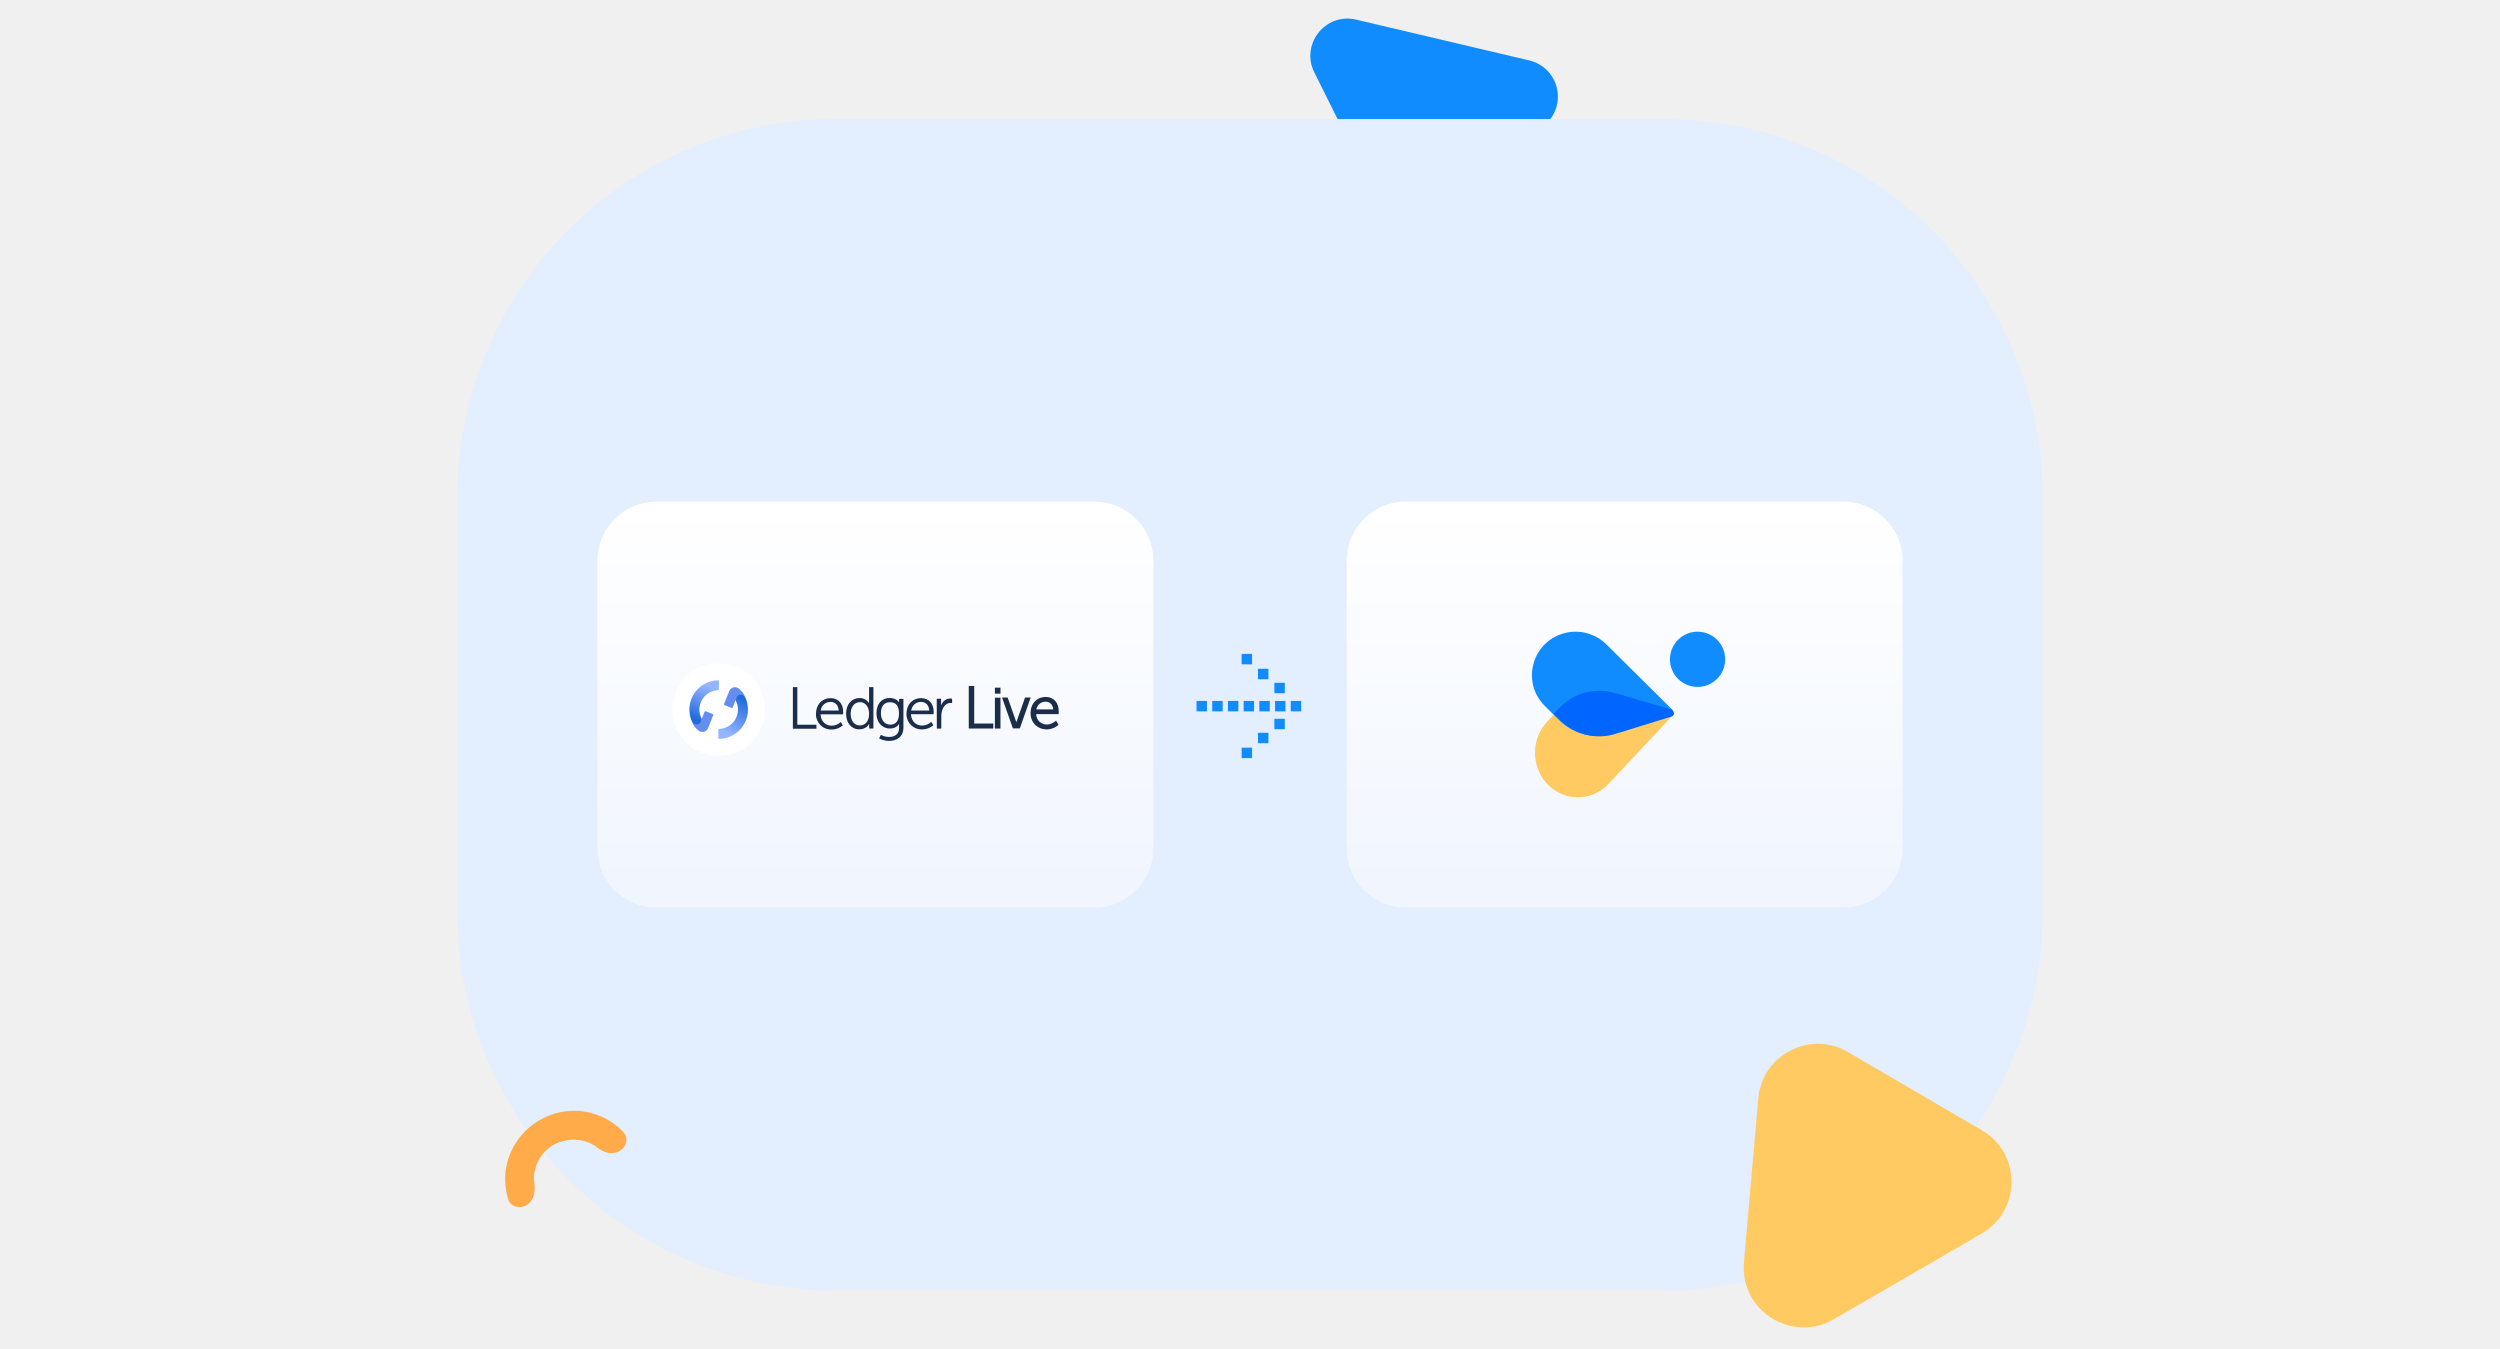
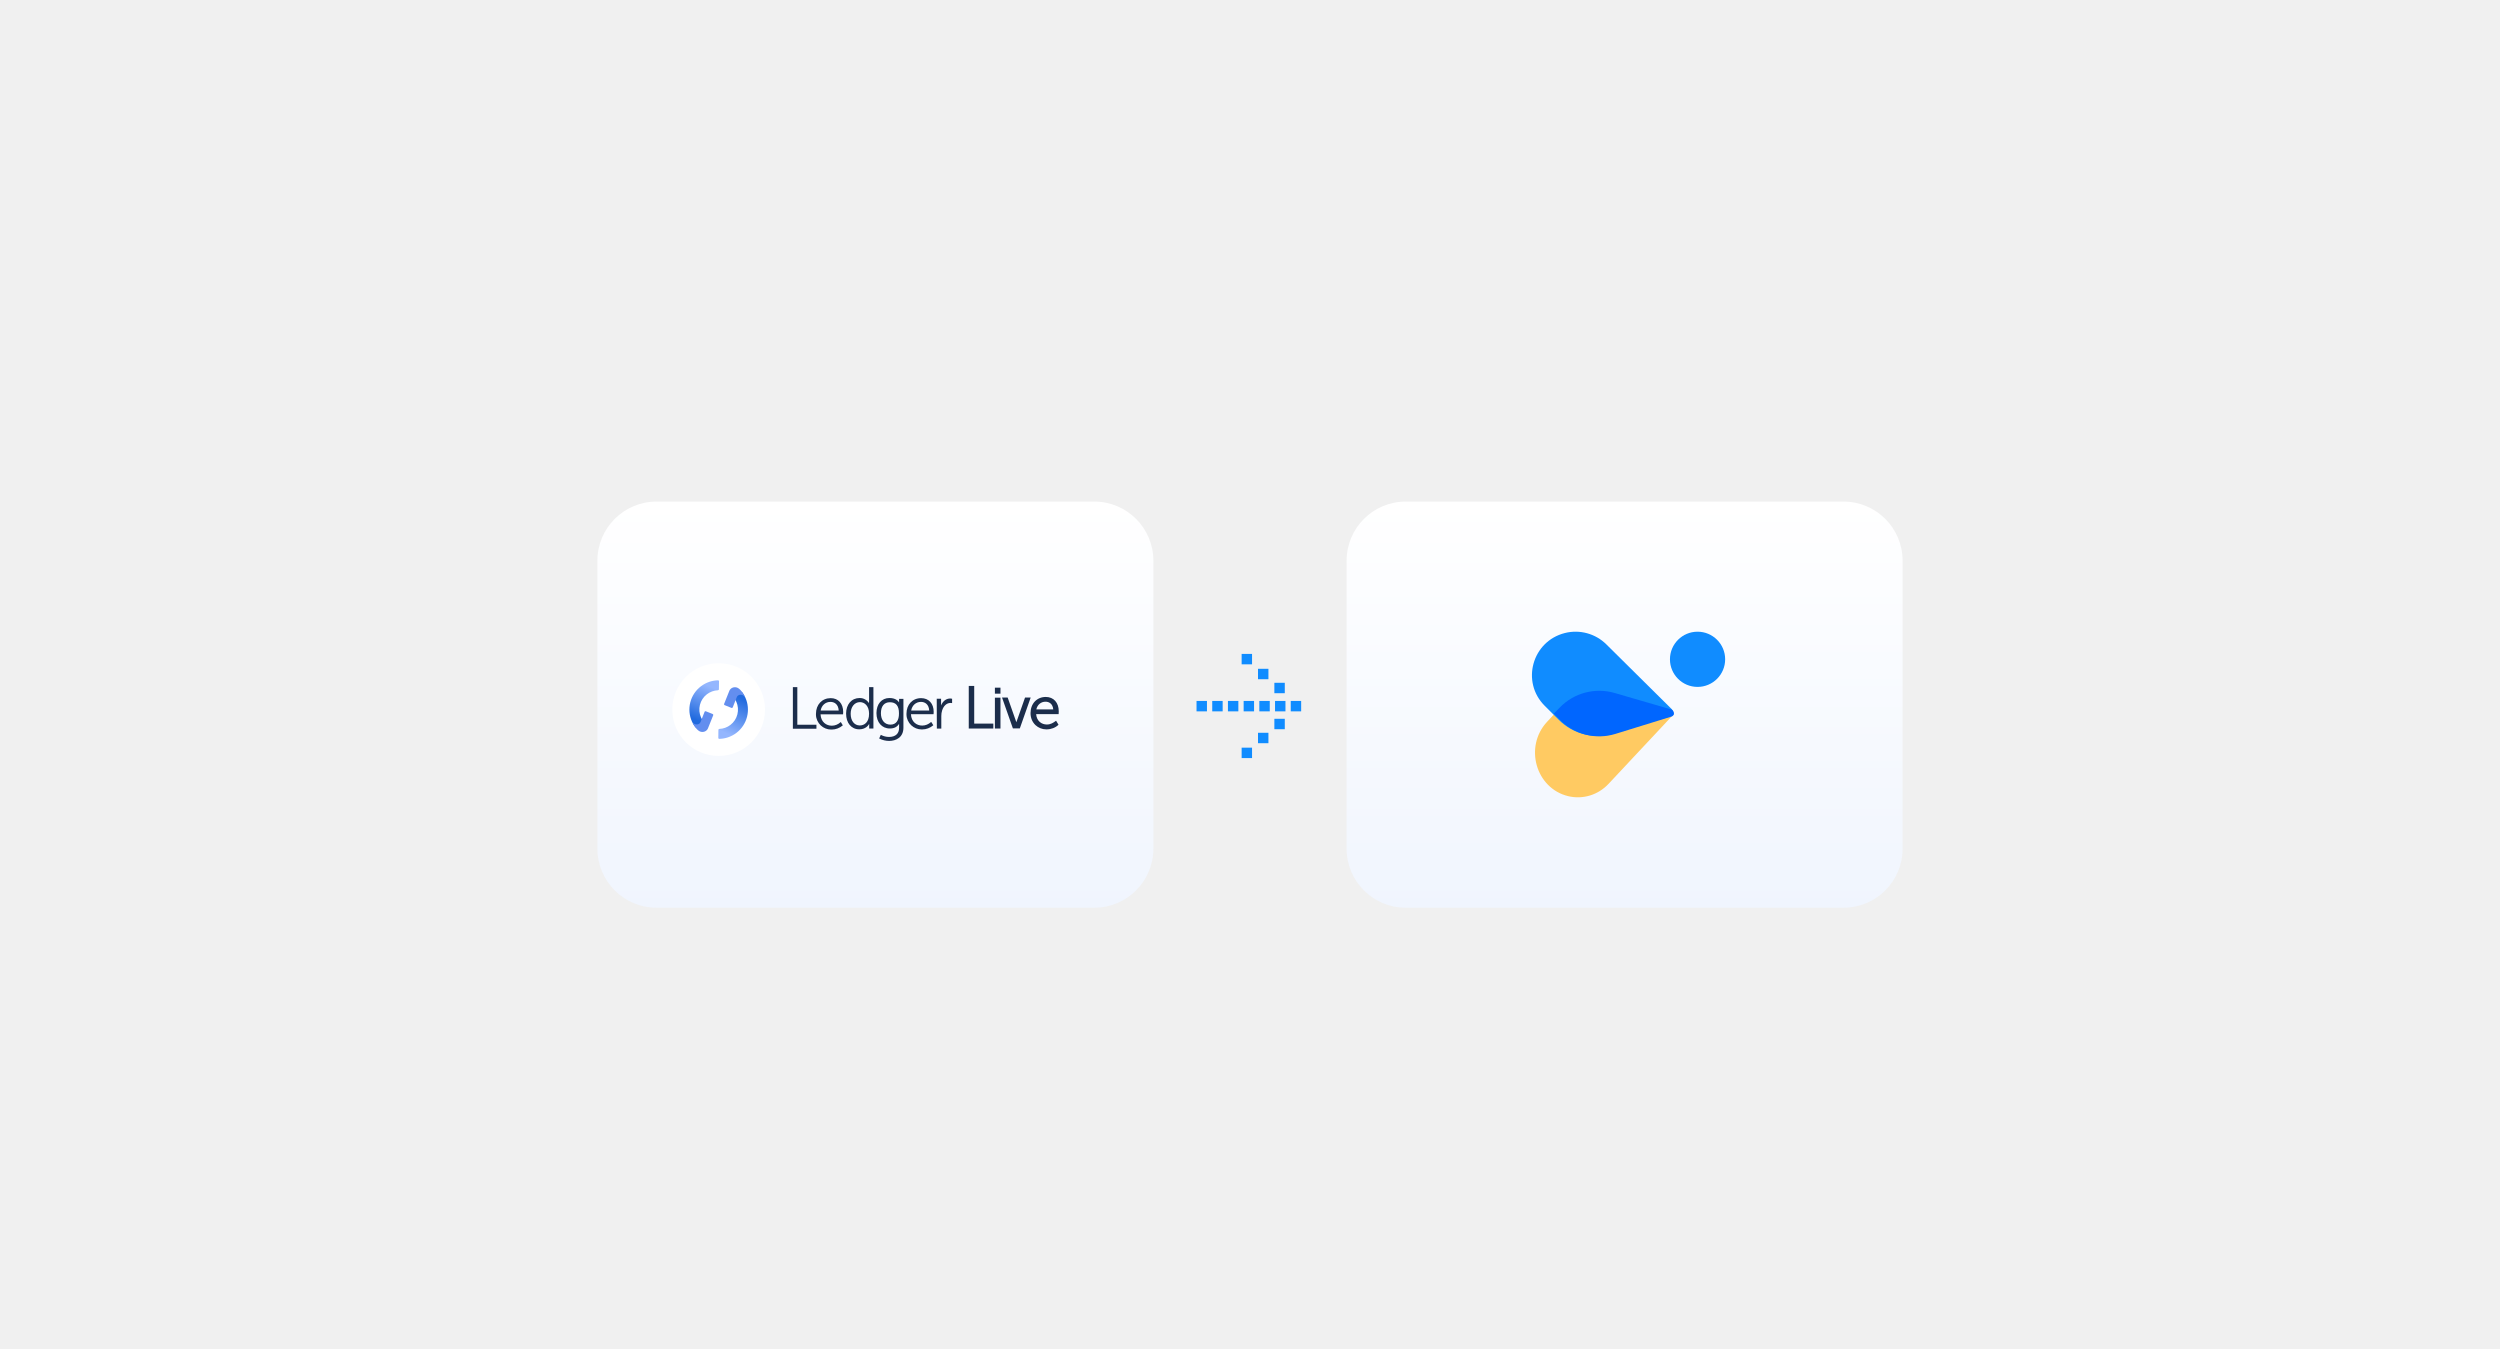
<svg xmlns="http://www.w3.org/2000/svg" width="634" height="342" viewBox="0 0 634 342" fill="none">
-   <g clip-path="url(#clip0)">
-     <path d="M387.79 15.319C395.114 17.038 397.611 26.231 392.072 31.36L365.536 55.965C360.915 60.225 353.52 58.922 350.719 53.269L333.309 18.354C329.771 11.25 336.077 3.129 343.935 4.981L387.79 15.319Z" fill="#108CFF" />
-     <rect x="116" y="30.199" width="402" height="297" rx="96" fill="#E3EEFE" />
-     <path d="M133.514 305.617C131.746 306.677 129.452 306.046 128.852 304.083C127.959 301.026 127.8 297.699 128.708 294.527C129.957 290.164 132.83 286.392 136.826 284.077C140.822 281.761 145.481 281.1 149.896 282.261C153.121 283.082 155.932 284.819 158.082 287.1C159.515 288.62 158.884 290.913 157.03 291.923C155.262 292.982 153.018 292.265 151.434 291.004C150.407 290.181 149.23 289.617 147.903 289.313C145.385 288.669 142.714 289.092 140.399 290.297C138.121 291.64 136.422 293.779 135.778 296.295C135.387 297.572 135.307 298.912 135.5 300.178C135.863 302.352 135.232 304.645 133.514 305.617Z" fill="#FFAB49" />
-     <path d="M502.51 312.857C512.634 307.039 512.634 292.451 502.594 286.632L468.677 266.816C459.059 261.167 446.825 267.491 445.897 278.622L442.269 320.109C441.172 332.336 454.334 340.684 464.965 334.612L502.51 312.857Z" fill="#FFCA62" />
-     <rect x="327.332" y="177.759" width="2.642" height="2.642" fill="#108CFF" />
-     <rect x="323.351" y="177.759" width="2.642" height="2.642" fill="#108CFF" />
-     <rect x="319.368" y="177.759" width="2.642" height="2.642" fill="#108CFF" />
-     <rect x="315.387" y="177.759" width="2.642" height="2.642" fill="#108CFF" />
-     <rect x="311.405" y="177.759" width="2.642" height="2.642" fill="#108CFF" />
-     <rect x="307.423" y="177.759" width="2.642" height="2.642" fill="#108CFF" />
-     <rect x="303.441" y="177.759" width="2.642" height="2.642" fill="#108CFF" />
-     <rect x="323.181" y="173.155" width="2.642" height="2.642" fill="#108CFF" />
-     <rect width="2.642" height="2.642" transform="matrix(1 0 0 -1 323.181 184.928)" fill="#108CFF" />
-     <rect x="319.029" y="169.607" width="2.642" height="2.642" fill="#108CFF" />
-     <rect width="2.642" height="2.642" transform="matrix(1 0 0 -1 319.029 188.476)" fill="#108CFF" />
-     <rect x="314.879" y="165.833" width="2.642" height="2.642" fill="#108CFF" />
-     <rect width="2.642" height="2.642" transform="matrix(1 0 0 -1 314.879 192.25)" fill="#108CFF" />
-     <rect x="151.5" y="127.199" width="141" height="103" rx="15" fill="url(#paint0_linear)" />
-     <path d="M202.201 174.253H201.071V184.808H207.049V183.798H202.201V174.253ZM210.675 177.048C208.474 177.048 206.929 178.683 206.929 181.031V181.301C206.959 182.311 207.406 183.265 208.148 183.977C208.862 184.632 209.783 185.017 210.764 185.017H210.912C211.953 185.017 212.935 184.629 213.707 183.977L213.738 183.946L213.233 183.115L213.174 183.145C212.549 183.711 211.777 184.038 210.945 184.038C209.578 184.038 208.181 183.145 208.092 181.153H213.801V181.095C213.801 181.095 213.832 180.738 213.832 180.559C213.825 178.417 212.578 177.048 210.675 177.048ZM208.117 180.2C208.355 178.861 209.336 177.999 210.614 177.999C211.565 177.999 212.606 178.565 212.695 180.2H208.117ZM220.368 177.94V178.328C219.891 177.525 219.001 177.02 218.078 177.02H217.989C215.967 177.02 214.569 178.626 214.569 180.975C214.569 183.354 215.908 184.958 217.9 184.958C219.476 184.958 220.19 184.007 220.427 183.591V184.752H221.498V174.253H220.399V177.94H220.368ZM218.048 183.977C216.65 183.977 215.729 182.788 215.729 181.003C215.729 179.279 216.711 178.06 218.078 178.06C219.238 178.06 220.396 178.981 220.396 181.003C220.396 183.204 219.177 183.977 218.048 183.977ZM228.008 178.088V178.147C227.799 177.79 227.147 177.017 225.571 177.017C223.579 177.017 222.271 178.535 222.271 180.853C222.271 183.171 223.638 184.747 225.66 184.747C226.759 184.747 227.504 184.359 228.008 183.558V184.599C228.008 186.055 227.088 186.889 225.451 186.889C224.767 186.889 224.053 186.71 223.429 186.384L223.37 186.353L222.954 187.274L223.013 187.305C223.786 187.692 224.647 187.899 225.481 187.899C227.236 187.899 229.108 187.006 229.108 184.538V177.226H228.008V178.088ZM225.808 183.767C224.352 183.767 223.4 182.638 223.4 180.883C223.4 179.098 224.232 178.088 225.66 178.088C227.236 178.088 227.978 179.009 227.978 180.883C228.008 182.727 227.236 183.767 225.808 183.767ZM233.598 177.048C231.398 177.048 229.883 178.683 229.883 181.003V181.271C229.913 182.281 230.36 183.234 231.102 183.946C231.816 184.601 232.736 184.986 233.718 184.986H233.866C234.907 184.986 235.888 184.599 236.661 183.946L236.692 183.915L236.156 183.084L236.097 183.115C235.473 183.681 234.7 184.007 233.868 184.007C232.502 184.007 231.104 183.115 231.015 181.123H236.75V181.064C236.75 181.064 236.781 180.707 236.781 180.529C236.781 178.417 235.531 177.048 233.598 177.048ZM231.071 180.2C231.308 178.861 232.29 177.999 233.568 177.999C234.519 177.999 235.56 178.565 235.649 180.2H231.071ZM241.42 177.196C241.272 177.165 241.152 177.165 241.004 177.137C239.963 177.137 239.101 177.792 238.655 178.892V177.196H237.556L237.586 184.719V184.777H238.716V181.597C238.716 181.121 238.775 180.616 238.925 180.169C239.282 179.009 240.085 178.267 241.037 178.267C241.156 178.267 241.274 178.267 241.394 178.297H241.452V177.198L241.42 177.196Z" fill="#1B2D4B" />
-     <path fill-rule="evenodd" clip-rule="evenodd" d="M245.677 173.951H247.06V183.496H251.908V184.76H245.677V173.951ZM252.304 174.398H253.718V175.918H252.304V174.398ZM262.426 177.897C263.112 177.168 264.083 176.746 265.216 176.746C266.2 176.746 267.023 177.101 267.6 177.74C268.175 178.378 268.496 179.289 268.5 180.384V180.384C268.5 180.625 268.469 180.864 268.469 181.105H262.767C262.836 182.001 263.185 182.646 263.665 183.073C264.17 183.521 264.83 183.736 265.486 183.736C266.462 183.736 267.125 183.29 267.821 182.772L268.439 183.79C267.675 184.554 266.523 184.969 265.453 184.969H265.305C264.29 184.969 263.339 184.57 262.603 183.895L262.602 183.894L262.601 183.893C261.761 183.088 261.343 182.007 261.343 180.856C261.343 179.654 261.739 178.626 262.426 177.897ZM252.304 176.922H253.718V184.758H252.304V176.922ZM254.115 176.894H255.544L257.747 183.16L259.951 176.894H261.38L258.625 184.729H256.87L254.115 176.894ZM262.813 179.898H267.1C267.035 179.183 266.774 178.707 266.435 178.407C266.072 178.085 265.607 177.951 265.155 177.951C263.992 177.951 263.085 178.701 262.813 179.898Z" fill="#1B2D4B" />
-     <circle cx="182.252" cy="179.951" r="11.752" fill="white" />
-     <path d="M176.385 184.496C176.025 184.032 175.719 183.523 175.476 182.98C174.795 181.457 174.647 179.749 175.055 178.131C175.464 176.514 176.405 175.081 177.728 174.065C178.407 173.542 179.167 173.145 179.972 172.885C180.654 172.665 181.367 172.544 182.091 172.528C182.231 172.525 182.343 172.641 182.342 172.781L182.316 174.797C182.315 174.937 182.2 175.048 182.06 175.054C181.052 175.095 180.067 175.45 179.266 176.065C178.393 176.736 177.772 177.682 177.502 178.75C177.232 179.817 177.33 180.944 177.78 181.949C177.988 182.415 178.266 182.842 178.601 183.216L176.385 184.496Z" fill="url(#paint1_linear)" />
-     <path d="M188.12 175.409C188.48 175.873 188.786 176.382 189.029 176.925C189.71 178.448 189.858 180.156 189.45 181.773C189.041 183.391 188.1 184.824 186.777 185.84C186.098 186.363 185.338 186.76 184.533 187.02C183.852 187.24 183.138 187.361 182.414 187.377C182.274 187.38 182.162 187.264 182.163 187.124L182.189 185.108C182.191 184.968 182.306 184.856 182.446 184.851C183.457 184.811 184.434 184.459 185.239 183.84C186.112 183.168 186.733 182.223 187.003 181.155C187.273 180.088 187.175 178.961 186.725 177.956C186.517 177.49 186.239 177.063 185.904 176.688L188.12 175.409Z" fill="url(#paint2_linear)" />
-     <path d="M180.865 181.403C180.917 181.273 180.854 181.127 180.724 181.075L179.009 180.383C178.878 180.33 178.73 180.393 178.678 180.524C178.427 181.159 177.754 182.863 177.661 183.094C177.547 183.377 177.293 183.635 176.927 183.697C176.562 183.759 176.05 183.752 175.541 183.12C175.952 183.984 176.807 185.341 177.697 185.569C178.587 185.797 179.305 185.298 179.546 184.698C179.746 184.201 180.583 182.108 180.865 181.403Z" fill="#638EEF" />
-     <path d="M183.639 178.501C183.587 178.631 183.65 178.777 183.78 178.829L185.495 179.521C185.625 179.574 185.774 179.51 185.826 179.379C186.077 178.744 186.75 177.04 186.843 176.81C186.957 176.526 187.211 176.269 187.577 176.207C187.942 176.145 188.454 176.151 188.963 176.784C188.552 175.92 187.697 174.563 186.807 174.335C185.917 174.106 185.199 174.605 184.958 175.206C184.758 175.702 183.921 177.796 183.639 178.501Z" fill="#638EEF" />
-     <rect x="341.5" y="127.199" width="141" height="103" rx="15" fill="url(#paint3_linear)" />
-     <circle r="7" transform="matrix(-4.37114e-08 1 1 4.37114e-08 430.5 167.199)" fill="#108CFF" />
-     <path d="M409.483 175.545C404.607 174.068 399.346 175.519 395.814 179.315L392.342 183.047C386.475 189.352 389.458 199.902 397.672 201.901C401.382 202.804 405.275 201.62 407.932 198.781L423.972 181.643C424.538 181.039 424.281 180.025 423.502 179.789L409.483 175.545Z" fill="#FFCA62" />
-     <path d="M409.309 186.024C404.371 187.544 398.993 186.217 395.339 182.577L391.745 178.997C385.674 172.949 388.54 162.617 396.867 160.531C400.627 159.59 404.607 160.679 407.357 163.402L423.954 179.839C424.54 180.419 424.295 181.411 423.506 181.654L409.309 186.024Z" fill="#108CFF" />
-     <path fill-rule="evenodd" clip-rule="evenodd" d="M395.702 182.658C399.355 186.311 404.731 187.643 409.667 186.117L423.86 181.731C424.134 181.647 424.342 181.471 424.473 181.254C424.637 180.702 424.341 180.069 423.729 179.891L409.466 175.738C404.505 174.294 399.152 175.714 395.559 179.427L394.04 180.996L395.702 182.658Z" fill="#0066FF" />
-   </g>
+   <rect x="327.332" y="177.759" width="2.642" height="2.642" fill="#108CFF" />
+   <rect x="323.35" y="177.759" width="2.642" height="2.642" fill="#108CFF" />
+   <rect x="319.368" y="177.759" width="2.642" height="2.642" fill="#108CFF" />
+   <rect x="315.387" y="177.759" width="2.642" height="2.642" fill="#108CFF" />
+   <rect x="311.405" y="177.759" width="2.642" height="2.642" fill="#108CFF" />
+   <rect x="307.423" y="177.759" width="2.642" height="2.642" fill="#108CFF" />
+   <rect x="303.441" y="177.759" width="2.642" height="2.642" fill="#108CFF" />
+   <rect x="323.181" y="173.155" width="2.642" height="2.642" fill="#108CFF" />
+   <rect width="2.642" height="2.642" transform="matrix(1 0 0 -1 323.181 184.928)" fill="#108CFF" />
+   <rect x="319.03" y="169.607" width="2.642" height="2.642" fill="#108CFF" />
+   <rect width="2.642" height="2.642" transform="matrix(1 0 0 -1 319.03 188.476)" fill="#108CFF" />
+   <rect x="314.878" y="165.833" width="2.642" height="2.642" fill="#108CFF" />
+   <rect width="2.642" height="2.642" transform="matrix(1 0 0 -1 314.878 192.25)" fill="#108CFF" />
+   <rect x="151.5" y="127.199" width="141" height="103" rx="15" fill="url(#paint0_linear)" />
+   <path d="M202.201 174.253H201.071V184.808H207.049V183.798H202.201V174.253ZM210.675 177.048C208.474 177.048 206.929 178.682 206.929 181.031V181.301C206.959 182.311 207.406 183.265 208.148 183.976C208.862 184.632 209.782 185.017 210.764 185.017H210.912C211.953 185.017 212.934 184.629 213.707 183.976L213.738 183.946L213.233 183.114L213.174 183.145C212.549 183.711 211.777 184.037 210.945 184.037C209.578 184.037 208.181 183.145 208.091 181.153H213.801V181.095C213.801 181.095 213.832 180.738 213.832 180.559C213.825 178.417 212.577 177.048 210.675 177.048ZM208.117 180.2C208.354 178.861 209.336 177.999 210.614 177.999C211.565 177.999 212.606 178.565 212.695 180.2H208.117ZM220.368 177.94V178.328C219.891 177.525 219.001 177.02 218.078 177.02H217.989C215.967 177.02 214.569 178.626 214.569 180.975C214.569 183.354 215.908 184.958 217.9 184.958C219.476 184.958 220.19 184.007 220.427 183.591V184.751H221.498V174.253H220.399V177.94H220.368ZM218.048 183.976C216.65 183.976 215.729 182.788 215.729 181.003C215.729 179.279 216.711 178.06 218.078 178.06C219.238 178.06 220.396 178.981 220.396 181.003C220.396 183.204 219.177 183.976 218.048 183.976ZM228.008 178.088V178.147C227.799 177.79 227.146 177.017 225.57 177.017C223.579 177.017 222.27 178.534 222.27 180.853C222.27 183.171 223.637 184.747 225.66 184.747C226.759 184.747 227.503 184.359 228.008 183.558V184.599C228.008 186.055 227.088 186.889 225.451 186.889C224.767 186.889 224.053 186.71 223.428 186.384L223.37 186.353L222.954 187.274L223.013 187.305C223.785 187.692 224.647 187.899 225.481 187.899C227.236 187.899 229.108 187.006 229.108 184.538V177.226H228.008V178.088ZM225.808 183.767C224.351 183.767 223.4 182.638 223.4 180.883C223.4 179.098 224.232 178.088 225.66 178.088C227.236 178.088 227.978 179.009 227.978 180.883C228.008 182.727 227.236 183.767 225.808 183.767ZM233.598 177.048C231.398 177.048 229.883 178.682 229.883 181.003V181.271C229.913 182.281 230.359 183.234 231.102 183.946C231.816 184.601 232.736 184.986 233.718 184.986H233.866C234.906 184.986 235.888 184.599 236.661 183.946L236.691 183.915L236.156 183.084L236.097 183.114C235.473 183.68 234.7 184.007 233.868 184.007C232.501 184.007 231.104 183.114 231.015 181.123H236.75V181.064C236.75 181.064 236.781 180.707 236.781 180.529C236.781 178.417 235.531 177.048 233.598 177.048ZM231.071 180.2C231.308 178.861 232.29 177.999 233.568 177.999C234.519 177.999 235.559 178.565 235.649 180.2H231.071ZM241.419 177.196C241.271 177.165 241.152 177.165 241.004 177.137C239.963 177.137 239.101 177.792 238.655 178.891V177.196H237.556L237.586 184.719V184.777H238.716V181.597C238.716 181.12 238.775 180.615 238.925 180.169C239.282 179.009 240.085 178.267 241.037 178.267C241.156 178.267 241.274 178.267 241.394 178.297H241.452V177.198L241.419 177.196Z" fill="#1B2D4B" />
+   <path fill-rule="evenodd" clip-rule="evenodd" d="M245.677 173.951H247.061V183.497H251.908V184.76H245.677V173.951ZM252.305 174.398H253.719V175.919H252.305V174.398ZM262.426 177.897C263.113 177.168 264.084 176.746 265.217 176.746C266.2 176.746 267.023 177.101 267.6 177.741C268.176 178.379 268.497 179.289 268.5 180.384V180.385C268.5 180.626 268.47 180.865 268.47 181.106H262.768C262.837 182.002 263.185 182.647 263.665 183.073C264.17 183.522 264.83 183.736 265.487 183.736C266.462 183.736 267.125 183.29 267.821 182.773L268.439 183.791C267.675 184.555 266.523 184.969 265.454 184.969H265.306C264.29 184.969 263.339 184.571 262.604 183.895L262.603 183.894L262.602 183.893C261.761 183.088 261.344 182.008 261.344 180.857C261.344 179.654 261.74 178.626 262.426 177.897ZM252.305 176.923H253.719V184.758H252.305V176.923ZM254.116 176.894H255.545L257.748 183.16L259.951 176.894H261.38L258.625 184.73H256.87L254.116 176.894ZM262.814 179.898H267.1C267.035 179.183 266.775 178.708 266.435 178.407C266.073 178.086 265.607 177.951 265.156 177.951C263.992 177.951 263.085 178.701 262.814 179.898Z" fill="#1B2D4B" />
+   <circle cx="182.252" cy="179.951" r="11.752" fill="white" />
+   <path d="M176.385 184.496C176.025 184.032 175.719 183.523 175.476 182.98C174.795 181.457 174.647 179.749 175.055 178.132C175.464 176.514 176.405 175.082 177.728 174.065C178.408 173.542 179.168 173.145 179.972 172.885C180.654 172.665 181.367 172.544 182.091 172.528C182.231 172.525 182.344 172.641 182.342 172.781L182.317 174.797C182.315 174.937 182.2 175.049 182.06 175.054C181.052 175.095 180.067 175.45 179.266 176.066C178.393 176.737 177.772 177.682 177.502 178.75C177.233 179.817 177.331 180.944 177.78 181.95C177.988 182.415 178.266 182.842 178.602 183.217L176.385 184.496Z" fill="url(#paint1_linear)" />
+   <path d="M188.12 175.408C188.48 175.873 188.786 176.382 189.029 176.925C189.71 178.448 189.858 180.156 189.45 181.773C189.041 183.391 188.1 184.823 186.777 185.84C186.098 186.363 185.338 186.76 184.533 187.019C183.852 187.239 183.138 187.361 182.414 187.377C182.274 187.38 182.162 187.264 182.163 187.124L182.189 185.108C182.191 184.968 182.306 184.856 182.446 184.851C183.457 184.811 184.434 184.459 185.239 183.839C186.112 183.168 186.733 182.223 187.003 181.155C187.273 180.088 187.175 178.96 186.725 177.955C186.517 177.49 186.239 177.063 185.904 176.688L188.12 175.408Z" fill="url(#paint2_linear)" />
+   <path d="M180.865 181.403C180.917 181.273 180.854 181.127 180.724 181.075L179.009 180.383C178.878 180.33 178.73 180.393 178.678 180.524C178.427 181.159 177.754 182.863 177.661 183.094C177.547 183.377 177.293 183.635 176.927 183.697C176.562 183.759 176.05 183.752 175.541 183.12C175.952 183.984 176.807 185.341 177.697 185.569C178.587 185.797 179.305 185.298 179.546 184.698C179.746 184.201 180.583 182.108 180.865 181.403Z" fill="#638EEF" />
+   <path d="M183.638 178.501C183.586 178.631 183.65 178.777 183.78 178.829L185.494 179.521C185.625 179.574 185.774 179.511 185.825 179.38C186.076 178.745 186.75 177.041 186.842 176.81C186.957 176.527 187.211 176.269 187.576 176.207C187.942 176.145 188.454 176.152 188.962 176.784C188.551 175.92 187.697 174.563 186.807 174.335C185.916 174.107 185.199 174.606 184.957 175.206C184.757 175.703 183.92 177.796 183.638 178.501Z" fill="#638EEF" />
+   <rect x="341.5" y="127.199" width="141" height="103" rx="15" fill="url(#paint3_linear)" />
+   <circle r="7" transform="matrix(-4.37114e-08 1 1 4.37114e-08 430.5 167.199)" fill="#108CFF" />
+   <path d="M409.484 175.545C404.608 174.068 399.346 175.519 395.815 179.315L392.342 183.047C386.475 189.352 389.458 199.902 397.673 201.901C401.382 202.804 405.275 201.62 407.932 198.781L423.972 181.643C424.538 181.039 424.281 180.025 423.502 179.789L409.484 175.545Z" fill="#FFCA62" />
+   <path d="M409.309 186.024C404.371 187.544 398.993 186.217 395.339 182.577L391.745 178.997C385.674 172.949 388.54 162.617 396.867 160.531C400.627 159.59 404.607 160.679 407.357 163.402L423.954 179.839C424.54 180.419 424.295 181.411 423.506 181.654L409.309 186.024Z" fill="#108CFF" />
+   <path fill-rule="evenodd" clip-rule="evenodd" d="M395.702 182.657C399.355 186.311 404.731 187.643 409.667 186.117L423.86 181.731C424.134 181.646 424.343 181.471 424.473 181.254C424.637 180.702 424.341 180.069 423.729 179.891L409.466 175.738C404.505 174.294 399.152 175.714 395.559 179.427L394.041 180.996L395.702 182.657Z" fill="#0066FF" />
  <defs>
    <linearGradient id="paint0_linear" x1="222" y1="127.199" x2="222" y2="231.135" gradientUnits="userSpaceOnUse">
      <stop stop-color="white" />
      <stop offset="1" stop-color="#F0F5FE" />
    </linearGradient>
-     <linearGradient id="paint1_linear" x1="180.481" y1="174.272" x2="176.97" y2="182.746" gradientUnits="userSpaceOnUse">
+     <linearGradient id="paint1_linear" x1="180.482" y1="174.272" x2="176.971" y2="182.746" gradientUnits="userSpaceOnUse">
      <stop stop-color="#94B6FE" />
      <stop offset="1" stop-color="#216ADE" />
    </linearGradient>
    <linearGradient id="paint2_linear" x1="183.628" y1="185.713" x2="187.805" y2="176.936" gradientUnits="userSpaceOnUse">
      <stop stop-color="#94B6FE" />
      <stop offset="1" stop-color="#216ADE" />
    </linearGradient>
    <linearGradient id="paint3_linear" x1="412" y1="127.199" x2="412" y2="231.135" gradientUnits="userSpaceOnUse">
      <stop stop-color="white" />
      <stop offset="1" stop-color="#F0F5FE" />
    </linearGradient>
-     <clipPath id="clip0">
-       <rect width="634" height="341" fill="white" transform="translate(0 0.699219)" />
-     </clipPath>
  </defs>
</svg>
